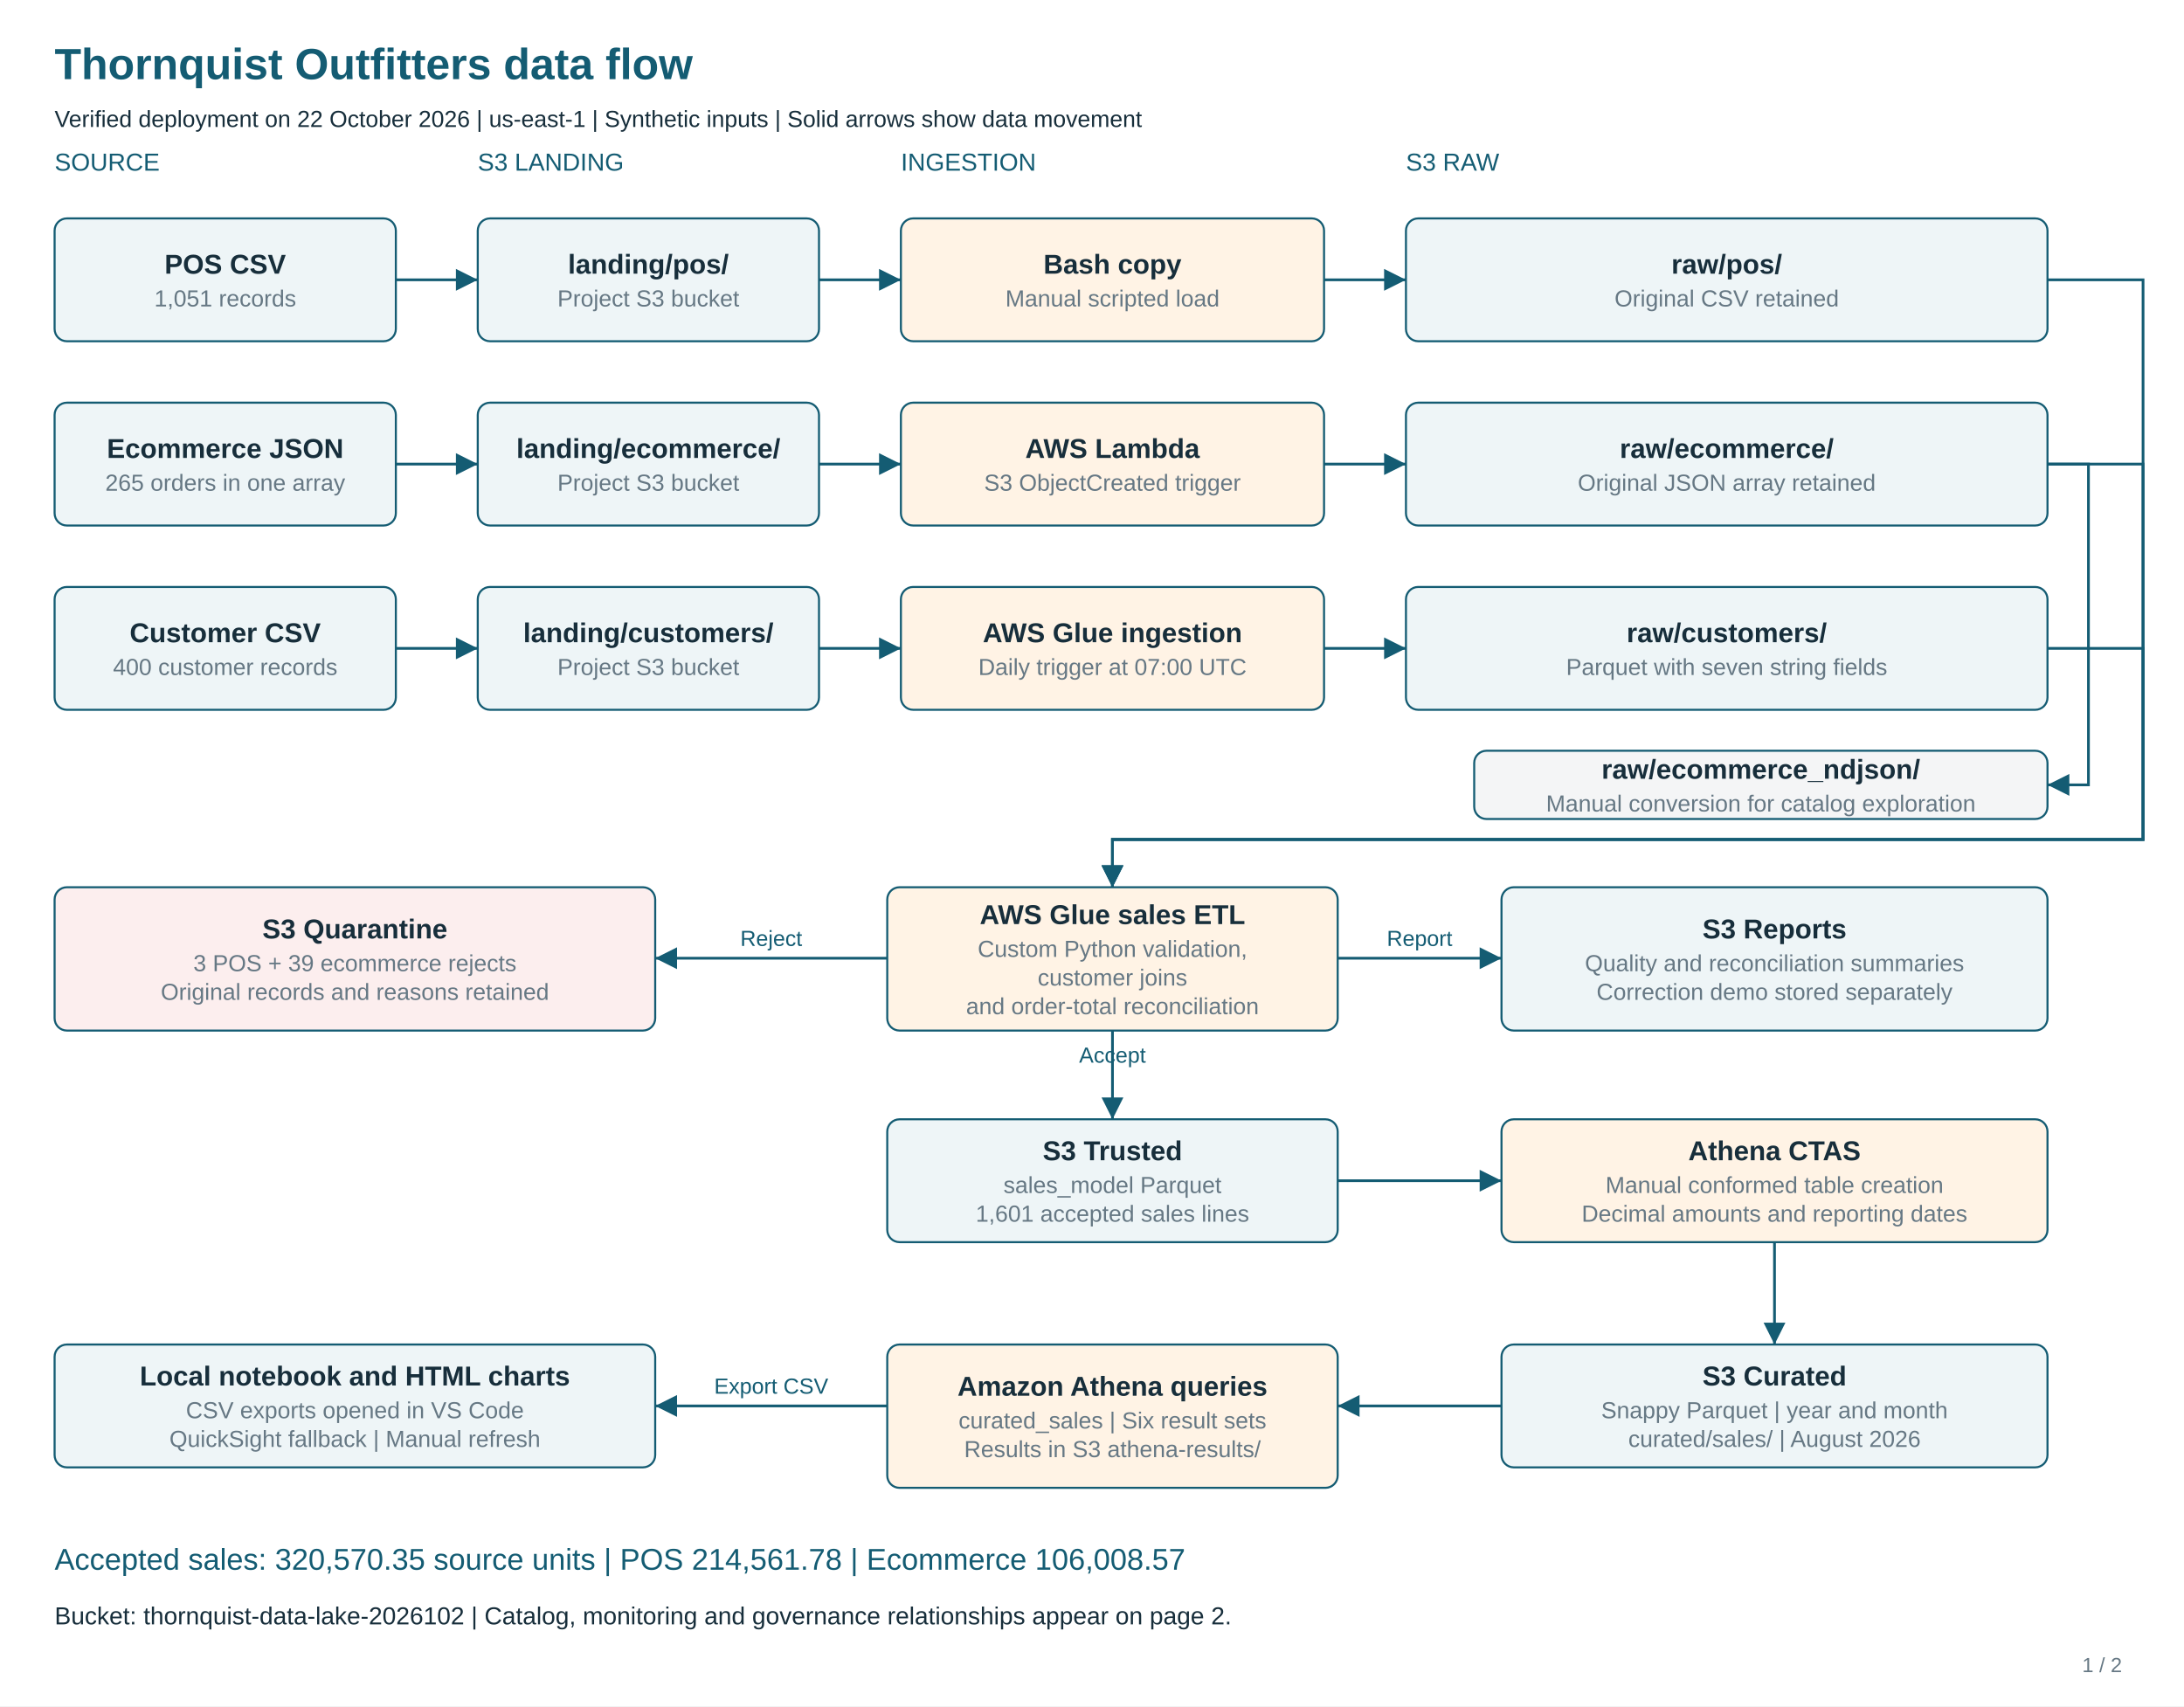
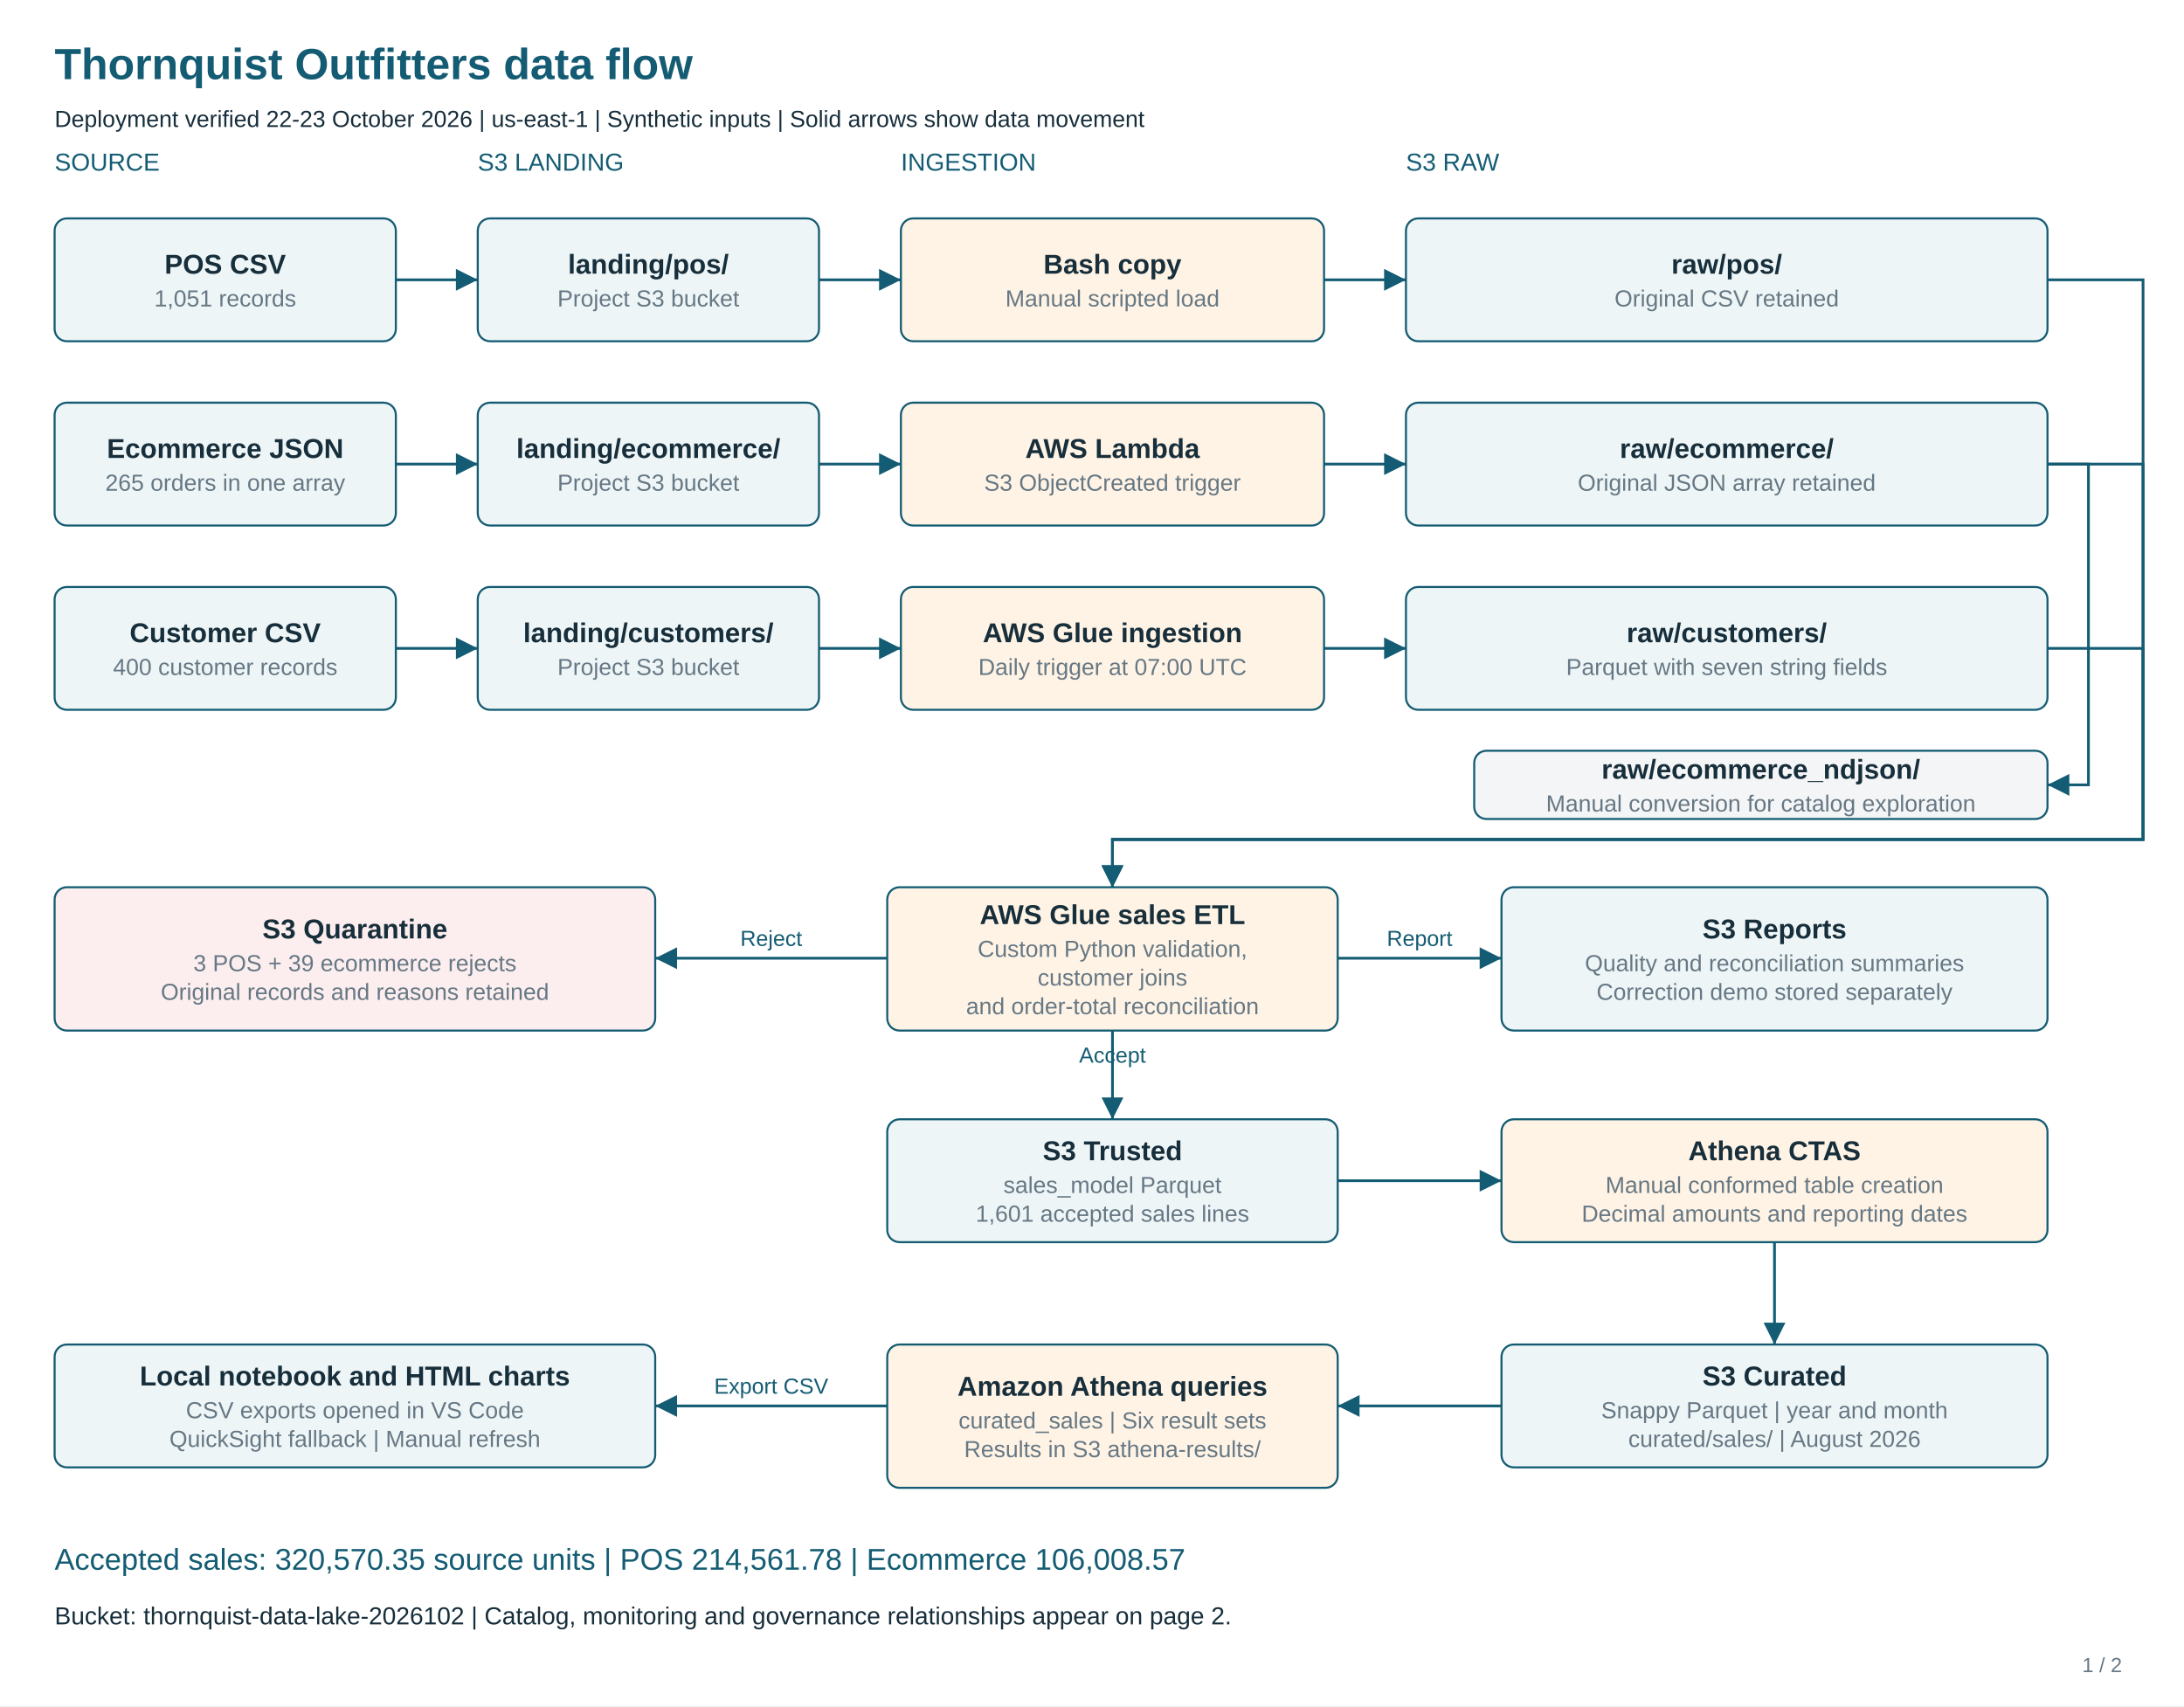
<svg xmlns="http://www.w3.org/2000/svg" width="1600" height="1250" viewBox="0 0 1600 1250">
  <defs>
    <marker id="arrow" markerWidth="9" markerHeight="9" refX="8" refY="4" orient="auto">
      <path d="M0,0 L8,4 L0,8" fill="#145c73" />
    </marker>
  </defs>
  <rect width="100%" height="100%" fill="white" />
  <text x="40" y="58" font-family="Arial,sans-serif" font-size="32" fill="#145c73" font-weight="bold" text-anchor="start">Thornquist Outfitters data flow</text>
-   <text x="40" y="93" font-family="Arial,sans-serif" font-size="17" fill="#172e3b" font-weight="normal" text-anchor="start">Verified deployment on 22 October 2026  |  us-east-1  |  Synthetic inputs  |  Solid arrows show data movement</text>
+   <text x="40" y="93" font-family="Arial,sans-serif" font-size="17" fill="#172e3b" font-weight="normal" text-anchor="start">Deployment verified 22-23 October 2026  |  us-east-1  |  Synthetic inputs  |  Solid arrows show data movement</text>
  <text x="40" y="125" font-family="Arial,sans-serif" font-size="18" fill="#145c73" font-weight="normal" text-anchor="start">SOURCE</text>
  <text x="350" y="125" font-family="Arial,sans-serif" font-size="18" fill="#145c73" font-weight="normal" text-anchor="start">S3 LANDING</text>
  <text x="660" y="125" font-family="Arial,sans-serif" font-size="18" fill="#145c73" font-weight="normal" text-anchor="start">INGESTION</text>
  <text x="1030" y="125" font-family="Arial,sans-serif" font-size="18" fill="#145c73" font-weight="normal" text-anchor="start">S3 RAW</text>
  <text x="40" y="1150" font-family="Arial,sans-serif" font-size="22" fill="#145c73" font-weight="normal" text-anchor="start">Accepted sales: 320,570.35 source units  |  POS 214,561.78  |  Ecommerce 106,008.57</text>
  <text x="40" y="1190" font-family="Arial,sans-serif" font-size="18" fill="#172e3b" font-weight="normal" text-anchor="start">Bucket: thornquist-data-lake-2026102  |  Catalog, monitoring and governance relationships appear on page 2.</text>
  <polyline points="290,205 350,205" fill="none" stroke="#145c73" stroke-width="2" marker-end="url(#arrow)" />
  <polyline points="600,205 660,205" fill="none" stroke="#145c73" stroke-width="2" marker-end="url(#arrow)" />
  <polyline points="970,205 1030,205" fill="none" stroke="#145c73" stroke-width="2" marker-end="url(#arrow)" />
  <polyline points="1500,205 1570,205 1570,615 815,615 815,650" fill="none" stroke="#145c73" stroke-width="2" marker-end="url(#arrow)" />
  <polyline points="290,340 350,340" fill="none" stroke="#145c73" stroke-width="2" marker-end="url(#arrow)" />
  <polyline points="600,340 660,340" fill="none" stroke="#145c73" stroke-width="2" marker-end="url(#arrow)" />
  <polyline points="970,340 1030,340" fill="none" stroke="#145c73" stroke-width="2" marker-end="url(#arrow)" />
  <polyline points="1500,340 1570,340 1570,615 815,615 815,650" fill="none" stroke="#145c73" stroke-width="2" marker-end="url(#arrow)" />
  <polyline points="290,475 350,475" fill="none" stroke="#145c73" stroke-width="2" marker-end="url(#arrow)" />
  <polyline points="600,475 660,475" fill="none" stroke="#145c73" stroke-width="2" marker-end="url(#arrow)" />
  <polyline points="970,475 1030,475" fill="none" stroke="#145c73" stroke-width="2" marker-end="url(#arrow)" />
  <polyline points="1500,475 1570,475 1570,615 815,615 815,650" fill="none" stroke="#145c73" stroke-width="2" marker-end="url(#arrow)" />
  <polyline points="1500,340 1530,340 1530,575 1500,575" fill="none" stroke="#145c73" stroke-width="2" marker-end="url(#arrow)" />
  <polyline points="650,702 480,702" fill="none" stroke="#145c73" stroke-width="2" marker-end="url(#arrow)" />
  <text x="565.0" y="693.0" font-family="Arial,sans-serif" font-size="16" fill="#145c73" font-weight="normal" text-anchor="middle">Reject</text>
  <polyline points="980,702 1100,702" fill="none" stroke="#145c73" stroke-width="2" marker-end="url(#arrow)" />
  <text x="1040.0" y="693.0" font-family="Arial,sans-serif" font-size="16" fill="#145c73" font-weight="normal" text-anchor="middle">Report</text>
  <polyline points="815,755 815,820" fill="none" stroke="#145c73" stroke-width="2" marker-end="url(#arrow)" />
  <text x="815.0" y="778.5" font-family="Arial,sans-serif" font-size="16" fill="#145c73" font-weight="normal" text-anchor="middle">Accept</text>
  <polyline points="980,865 1100,865" fill="none" stroke="#145c73" stroke-width="2" marker-end="url(#arrow)" />
  <polyline points="1300,910 1300,985" fill="none" stroke="#145c73" stroke-width="2" marker-end="url(#arrow)" />
  <polyline points="1100,1030 980,1030" fill="none" stroke="#145c73" stroke-width="2" marker-end="url(#arrow)" />
  <polyline points="650,1030 480,1030" fill="none" stroke="#145c73" stroke-width="2" marker-end="url(#arrow)" />
  <text x="565.0" y="1021.0" font-family="Arial,sans-serif" font-size="16" fill="#145c73" font-weight="normal" text-anchor="middle">Export CSV</text>
  <rect x="40" y="160" width="250" height="90" rx="9" fill="#EEF5F7" stroke="#145c73" stroke-width="1.5" />
  <text x="165.0" y="200.5" font-family="Arial,sans-serif" font-size="20" fill="#172e3b" font-weight="bold" text-anchor="middle">POS CSV</text>
  <text x="165.0" y="224.5" font-family="Arial,sans-serif" font-size="17" fill="#667884" font-weight="normal" text-anchor="middle">1,051 records</text>
  <rect x="350" y="160" width="250" height="90" rx="9" fill="#EEF5F7" stroke="#145c73" stroke-width="1.5" />
  <text x="475.0" y="200.5" font-family="Arial,sans-serif" font-size="20" fill="#172e3b" font-weight="bold" text-anchor="middle">landing/pos/</text>
  <text x="475.0" y="224.5" font-family="Arial,sans-serif" font-size="17" fill="#667884" font-weight="normal" text-anchor="middle">Project S3 bucket</text>
  <rect x="660" y="160" width="310" height="90" rx="9" fill="#FFF3E5" stroke="#145c73" stroke-width="1.5" />
  <text x="815.0" y="200.5" font-family="Arial,sans-serif" font-size="20" fill="#172e3b" font-weight="bold" text-anchor="middle">Bash copy</text>
  <text x="815.0" y="224.5" font-family="Arial,sans-serif" font-size="17" fill="#667884" font-weight="normal" text-anchor="middle">Manual scripted load</text>
  <rect x="1030" y="160" width="470" height="90" rx="9" fill="#EEF5F7" stroke="#145c73" stroke-width="1.5" />
  <text x="1265.0" y="200.5" font-family="Arial,sans-serif" font-size="20" fill="#172e3b" font-weight="bold" text-anchor="middle">raw/pos/</text>
  <text x="1265.0" y="224.5" font-family="Arial,sans-serif" font-size="17" fill="#667884" font-weight="normal" text-anchor="middle">Original CSV retained</text>
  <rect x="40" y="295" width="250" height="90" rx="9" fill="#EEF5F7" stroke="#145c73" stroke-width="1.5" />
  <text x="165.0" y="335.5" font-family="Arial,sans-serif" font-size="20" fill="#172e3b" font-weight="bold" text-anchor="middle">Ecommerce JSON</text>
  <text x="165.0" y="359.5" font-family="Arial,sans-serif" font-size="17" fill="#667884" font-weight="normal" text-anchor="middle">265 orders in one array</text>
  <rect x="350" y="295" width="250" height="90" rx="9" fill="#EEF5F7" stroke="#145c73" stroke-width="1.5" />
  <text x="475.0" y="335.5" font-family="Arial,sans-serif" font-size="20" fill="#172e3b" font-weight="bold" text-anchor="middle">landing/ecommerce/</text>
  <text x="475.0" y="359.5" font-family="Arial,sans-serif" font-size="17" fill="#667884" font-weight="normal" text-anchor="middle">Project S3 bucket</text>
  <rect x="660" y="295" width="310" height="90" rx="9" fill="#FFF3E5" stroke="#145c73" stroke-width="1.5" />
  <text x="815.0" y="335.5" font-family="Arial,sans-serif" font-size="20" fill="#172e3b" font-weight="bold" text-anchor="middle">AWS Lambda</text>
  <text x="815.0" y="359.5" font-family="Arial,sans-serif" font-size="17" fill="#667884" font-weight="normal" text-anchor="middle">S3 ObjectCreated trigger</text>
  <rect x="1030" y="295" width="470" height="90" rx="9" fill="#EEF5F7" stroke="#145c73" stroke-width="1.5" />
  <text x="1265.0" y="335.5" font-family="Arial,sans-serif" font-size="20" fill="#172e3b" font-weight="bold" text-anchor="middle">raw/ecommerce/</text>
  <text x="1265.0" y="359.5" font-family="Arial,sans-serif" font-size="17" fill="#667884" font-weight="normal" text-anchor="middle">Original JSON array retained</text>
  <rect x="40" y="430" width="250" height="90" rx="9" fill="#EEF5F7" stroke="#145c73" stroke-width="1.5" />
  <text x="165.0" y="470.5" font-family="Arial,sans-serif" font-size="20" fill="#172e3b" font-weight="bold" text-anchor="middle">Customer CSV</text>
  <text x="165.0" y="494.5" font-family="Arial,sans-serif" font-size="17" fill="#667884" font-weight="normal" text-anchor="middle">400 customer records</text>
  <rect x="350" y="430" width="250" height="90" rx="9" fill="#EEF5F7" stroke="#145c73" stroke-width="1.5" />
  <text x="475.0" y="470.5" font-family="Arial,sans-serif" font-size="20" fill="#172e3b" font-weight="bold" text-anchor="middle">landing/customers/</text>
  <text x="475.0" y="494.5" font-family="Arial,sans-serif" font-size="17" fill="#667884" font-weight="normal" text-anchor="middle">Project S3 bucket</text>
  <rect x="660" y="430" width="310" height="90" rx="9" fill="#FFF3E5" stroke="#145c73" stroke-width="1.5" />
  <text x="815.0" y="470.5" font-family="Arial,sans-serif" font-size="20" fill="#172e3b" font-weight="bold" text-anchor="middle">AWS Glue ingestion</text>
  <text x="815.0" y="494.5" font-family="Arial,sans-serif" font-size="17" fill="#667884" font-weight="normal" text-anchor="middle">Daily trigger at 07:00 UTC</text>
  <rect x="1030" y="430" width="470" height="90" rx="9" fill="#EEF5F7" stroke="#145c73" stroke-width="1.5" />
  <text x="1265.0" y="470.5" font-family="Arial,sans-serif" font-size="20" fill="#172e3b" font-weight="bold" text-anchor="middle">raw/customers/</text>
  <text x="1265.0" y="494.5" font-family="Arial,sans-serif" font-size="17" fill="#667884" font-weight="normal" text-anchor="middle">Parquet with seven string fields</text>
  <rect x="1080" y="550" width="420" height="50" rx="9" fill="#F4F5F6" stroke="#145c73" stroke-width="1.5" />
  <text x="1290.0" y="570.5" font-family="Arial,sans-serif" font-size="20" fill="#172e3b" font-weight="bold" text-anchor="middle">raw/ecommerce_ndjson/</text>
  <text x="1290.0" y="594.5" font-family="Arial,sans-serif" font-size="17" fill="#667884" font-weight="normal" text-anchor="middle">Manual conversion for catalog exploration</text>
  <rect x="650" y="650" width="330" height="105" rx="9" fill="#FFF3E5" stroke="#145c73" stroke-width="1.5" />
  <text x="815.0" y="677.0" font-family="Arial,sans-serif" font-size="20" fill="#172e3b" font-weight="bold" text-anchor="middle">AWS Glue sales ETL</text>
  <text x="815.0" y="701.0" font-family="Arial,sans-serif" font-size="17" fill="#667884" font-weight="normal" text-anchor="middle">Custom Python validation,</text>
  <text x="815.0" y="722.0" font-family="Arial,sans-serif" font-size="17" fill="#667884" font-weight="normal" text-anchor="middle">customer joins</text>
  <text x="815.0" y="743.0" font-family="Arial,sans-serif" font-size="17" fill="#667884" font-weight="normal" text-anchor="middle">and order-total reconciliation</text>
  <rect x="40" y="650" width="440" height="105" rx="9" fill="#FCEEEE" stroke="#145c73" stroke-width="1.5" />
  <text x="260.0" y="687.5" font-family="Arial,sans-serif" font-size="20" fill="#172e3b" font-weight="bold" text-anchor="middle">S3 Quarantine</text>
  <text x="260.0" y="711.5" font-family="Arial,sans-serif" font-size="17" fill="#667884" font-weight="normal" text-anchor="middle">3 POS + 39 ecommerce rejects</text>
  <text x="260.0" y="732.5" font-family="Arial,sans-serif" font-size="17" fill="#667884" font-weight="normal" text-anchor="middle">Original records and reasons retained</text>
  <rect x="1100" y="650" width="400" height="105" rx="9" fill="#EEF5F7" stroke="#145c73" stroke-width="1.5" />
  <text x="1300.0" y="687.5" font-family="Arial,sans-serif" font-size="20" fill="#172e3b" font-weight="bold" text-anchor="middle">S3 Reports</text>
  <text x="1300.0" y="711.5" font-family="Arial,sans-serif" font-size="17" fill="#667884" font-weight="normal" text-anchor="middle">Quality and reconciliation summaries</text>
  <text x="1300.0" y="732.5" font-family="Arial,sans-serif" font-size="17" fill="#667884" font-weight="normal" text-anchor="middle">Correction demo stored separately</text>
  <rect x="650" y="820" width="330" height="90" rx="9" fill="#EEF5F7" stroke="#145c73" stroke-width="1.5" />
  <text x="815.0" y="850.0" font-family="Arial,sans-serif" font-size="20" fill="#172e3b" font-weight="bold" text-anchor="middle">S3 Trusted</text>
  <text x="815.0" y="874.0" font-family="Arial,sans-serif" font-size="17" fill="#667884" font-weight="normal" text-anchor="middle">sales_model Parquet</text>
  <text x="815.0" y="895.0" font-family="Arial,sans-serif" font-size="17" fill="#667884" font-weight="normal" text-anchor="middle">1,601 accepted sales lines</text>
  <rect x="1100" y="820" width="400" height="90" rx="9" fill="#FFF3E5" stroke="#145c73" stroke-width="1.5" />
  <text x="1300.0" y="850.0" font-family="Arial,sans-serif" font-size="20" fill="#172e3b" font-weight="bold" text-anchor="middle">Athena CTAS</text>
  <text x="1300.0" y="874.0" font-family="Arial,sans-serif" font-size="17" fill="#667884" font-weight="normal" text-anchor="middle">Manual conformed table creation</text>
  <text x="1300.0" y="895.0" font-family="Arial,sans-serif" font-size="17" fill="#667884" font-weight="normal" text-anchor="middle">Decimal amounts and reporting dates</text>
  <rect x="1100" y="985" width="400" height="90" rx="9" fill="#EEF5F7" stroke="#145c73" stroke-width="1.5" />
  <text x="1300.0" y="1015.0" font-family="Arial,sans-serif" font-size="20" fill="#172e3b" font-weight="bold" text-anchor="middle">S3 Curated</text>
  <text x="1300.0" y="1039.0" font-family="Arial,sans-serif" font-size="17" fill="#667884" font-weight="normal" text-anchor="middle">Snappy Parquet | year and month</text>
  <text x="1300.0" y="1060.0" font-family="Arial,sans-serif" font-size="17" fill="#667884" font-weight="normal" text-anchor="middle">curated/sales/ | August 2026</text>
  <rect x="650" y="985" width="330" height="105" rx="9" fill="#FFF3E5" stroke="#145c73" stroke-width="1.5" />
  <text x="815.0" y="1022.5" font-family="Arial,sans-serif" font-size="20" fill="#172e3b" font-weight="bold" text-anchor="middle">Amazon Athena queries</text>
  <text x="815.0" y="1046.5" font-family="Arial,sans-serif" font-size="17" fill="#667884" font-weight="normal" text-anchor="middle">curated_sales | Six result sets</text>
  <text x="815.0" y="1067.5" font-family="Arial,sans-serif" font-size="17" fill="#667884" font-weight="normal" text-anchor="middle">Results in S3 athena-results/</text>
  <rect x="40" y="985" width="440" height="90" rx="9" fill="#EEF5F7" stroke="#145c73" stroke-width="1.5" />
  <text x="260.0" y="1015.0" font-family="Arial,sans-serif" font-size="20" fill="#172e3b" font-weight="bold" text-anchor="middle">Local notebook and HTML charts</text>
  <text x="260.0" y="1039.0" font-family="Arial,sans-serif" font-size="17" fill="#667884" font-weight="normal" text-anchor="middle">CSV exports opened in VS Code</text>
  <text x="260.0" y="1060.0" font-family="Arial,sans-serif" font-size="17" fill="#667884" font-weight="normal" text-anchor="middle">QuickSight fallback | Manual refresh</text>
  <text x="1540" y="1225" font-family="Arial,sans-serif" font-size="15" fill="#667884" font-weight="normal" text-anchor="middle">1 / 2</text>
</svg>
